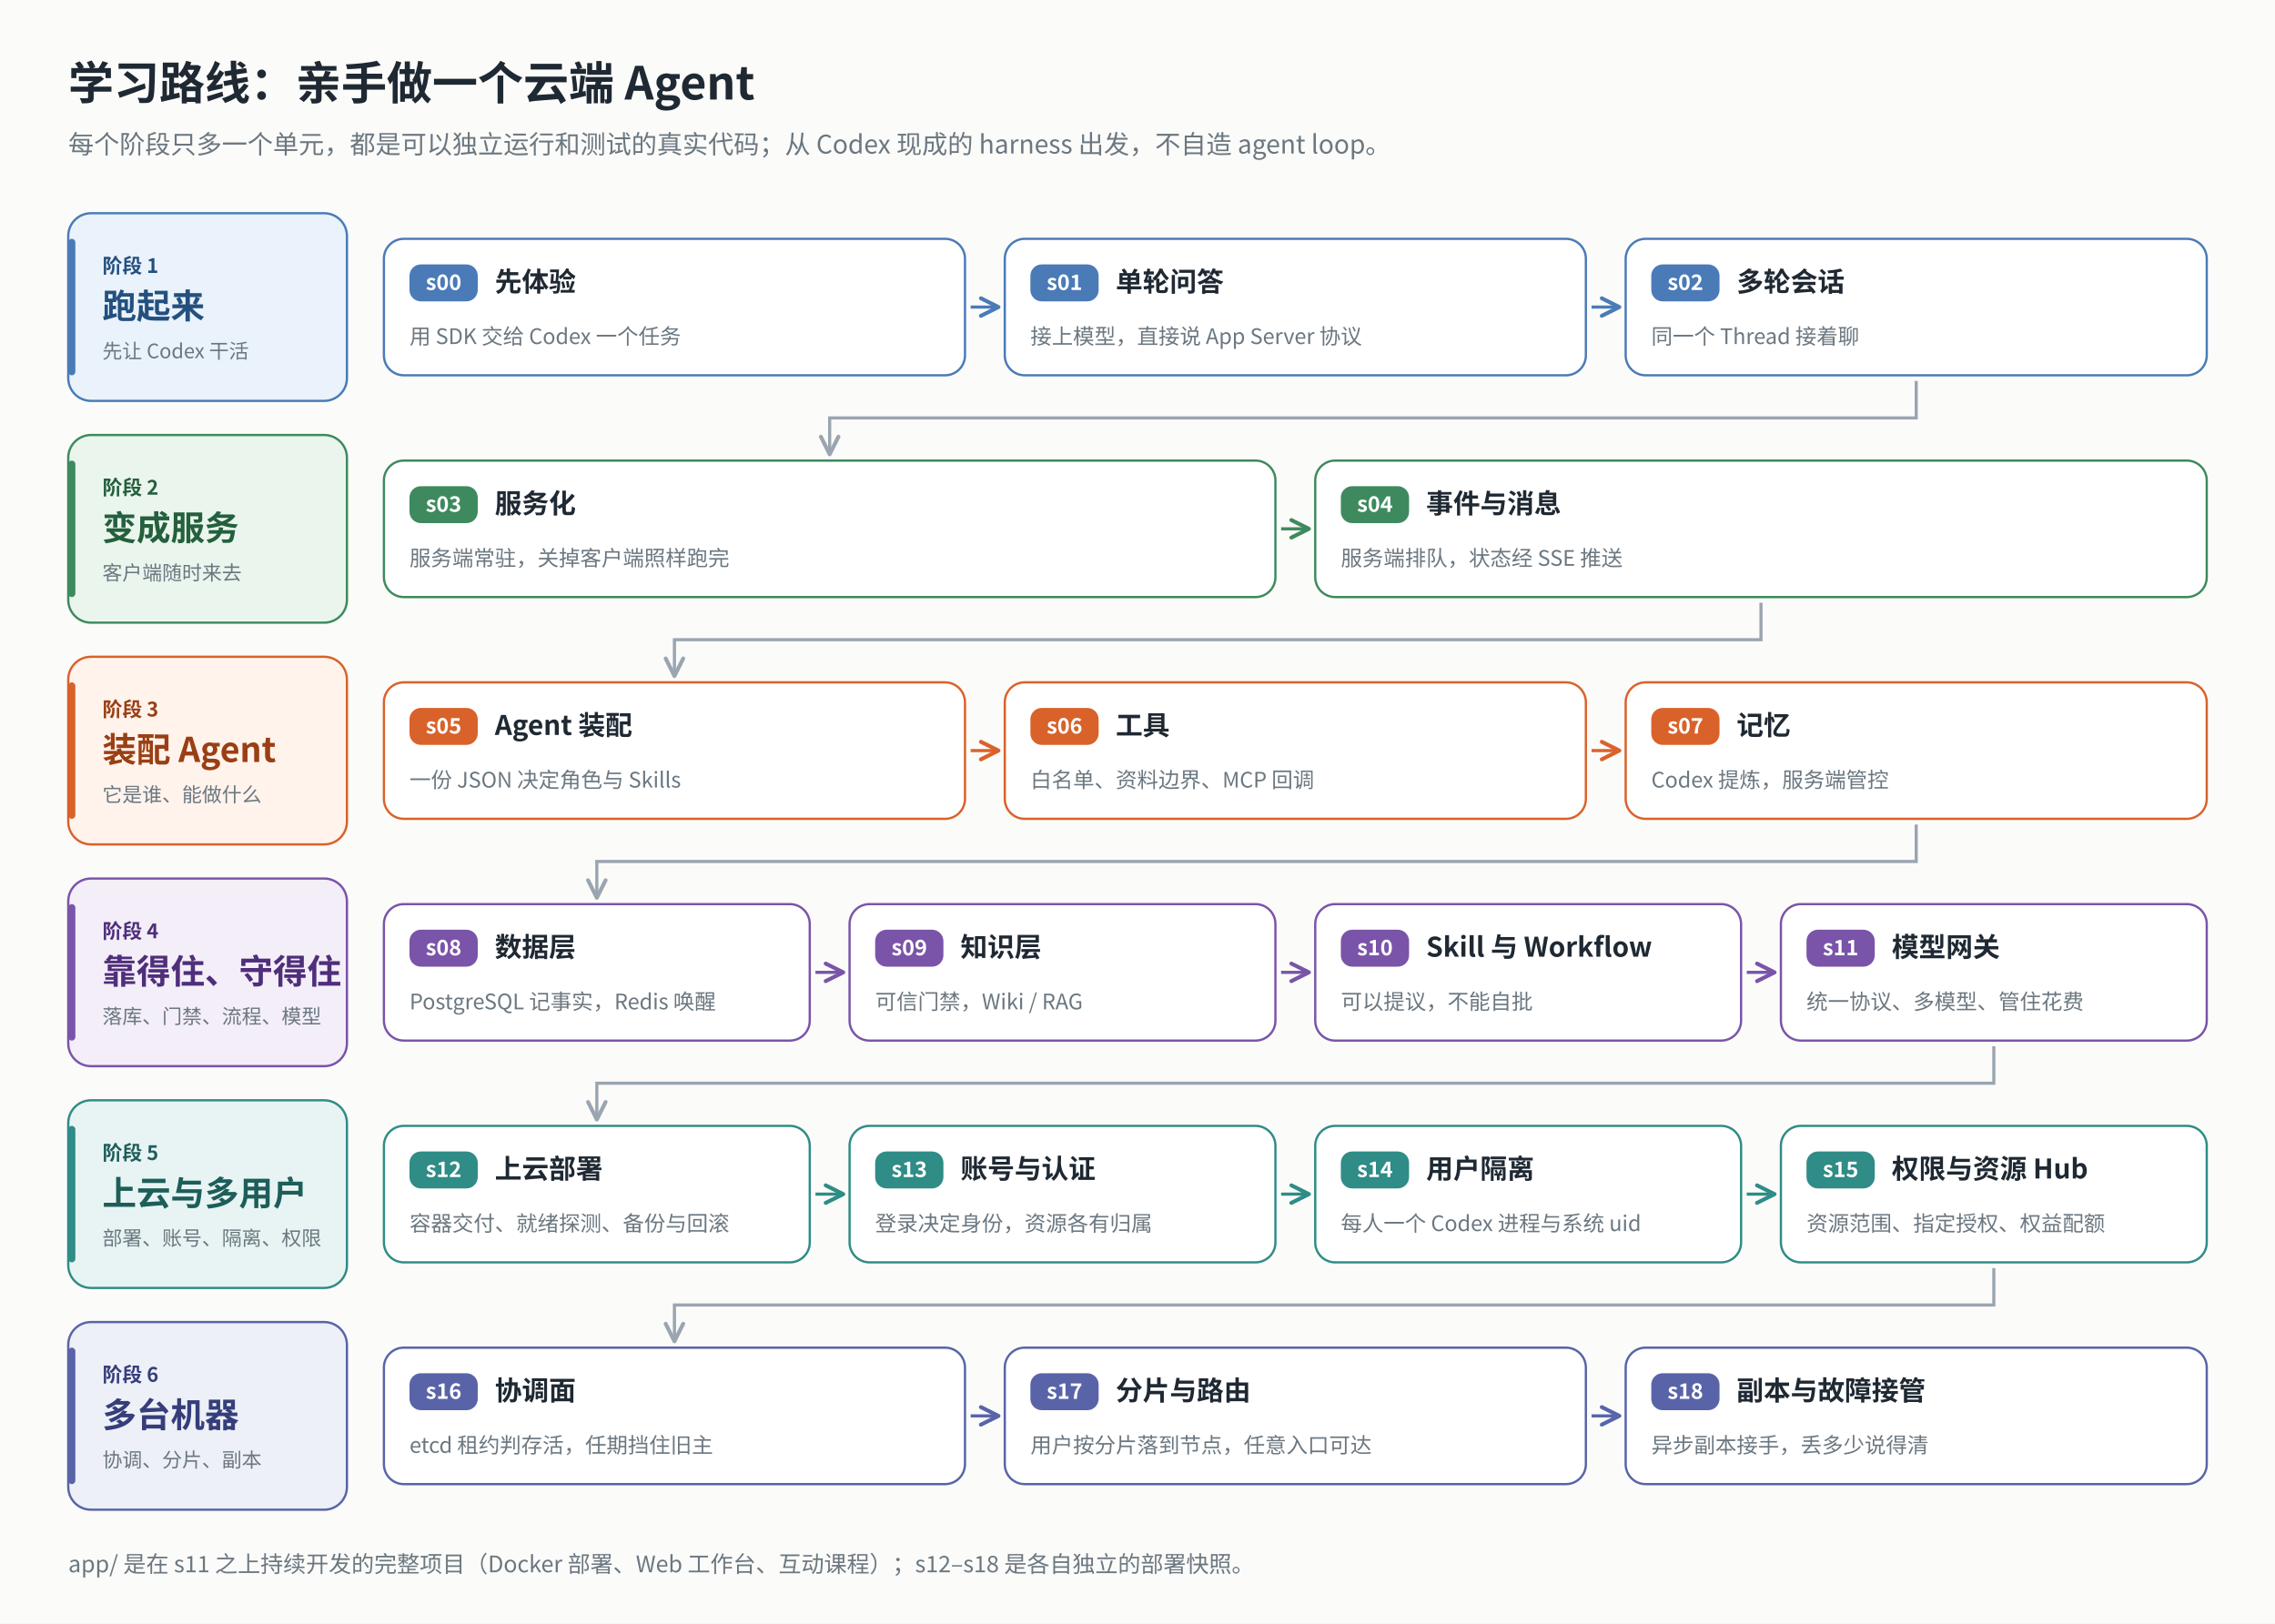
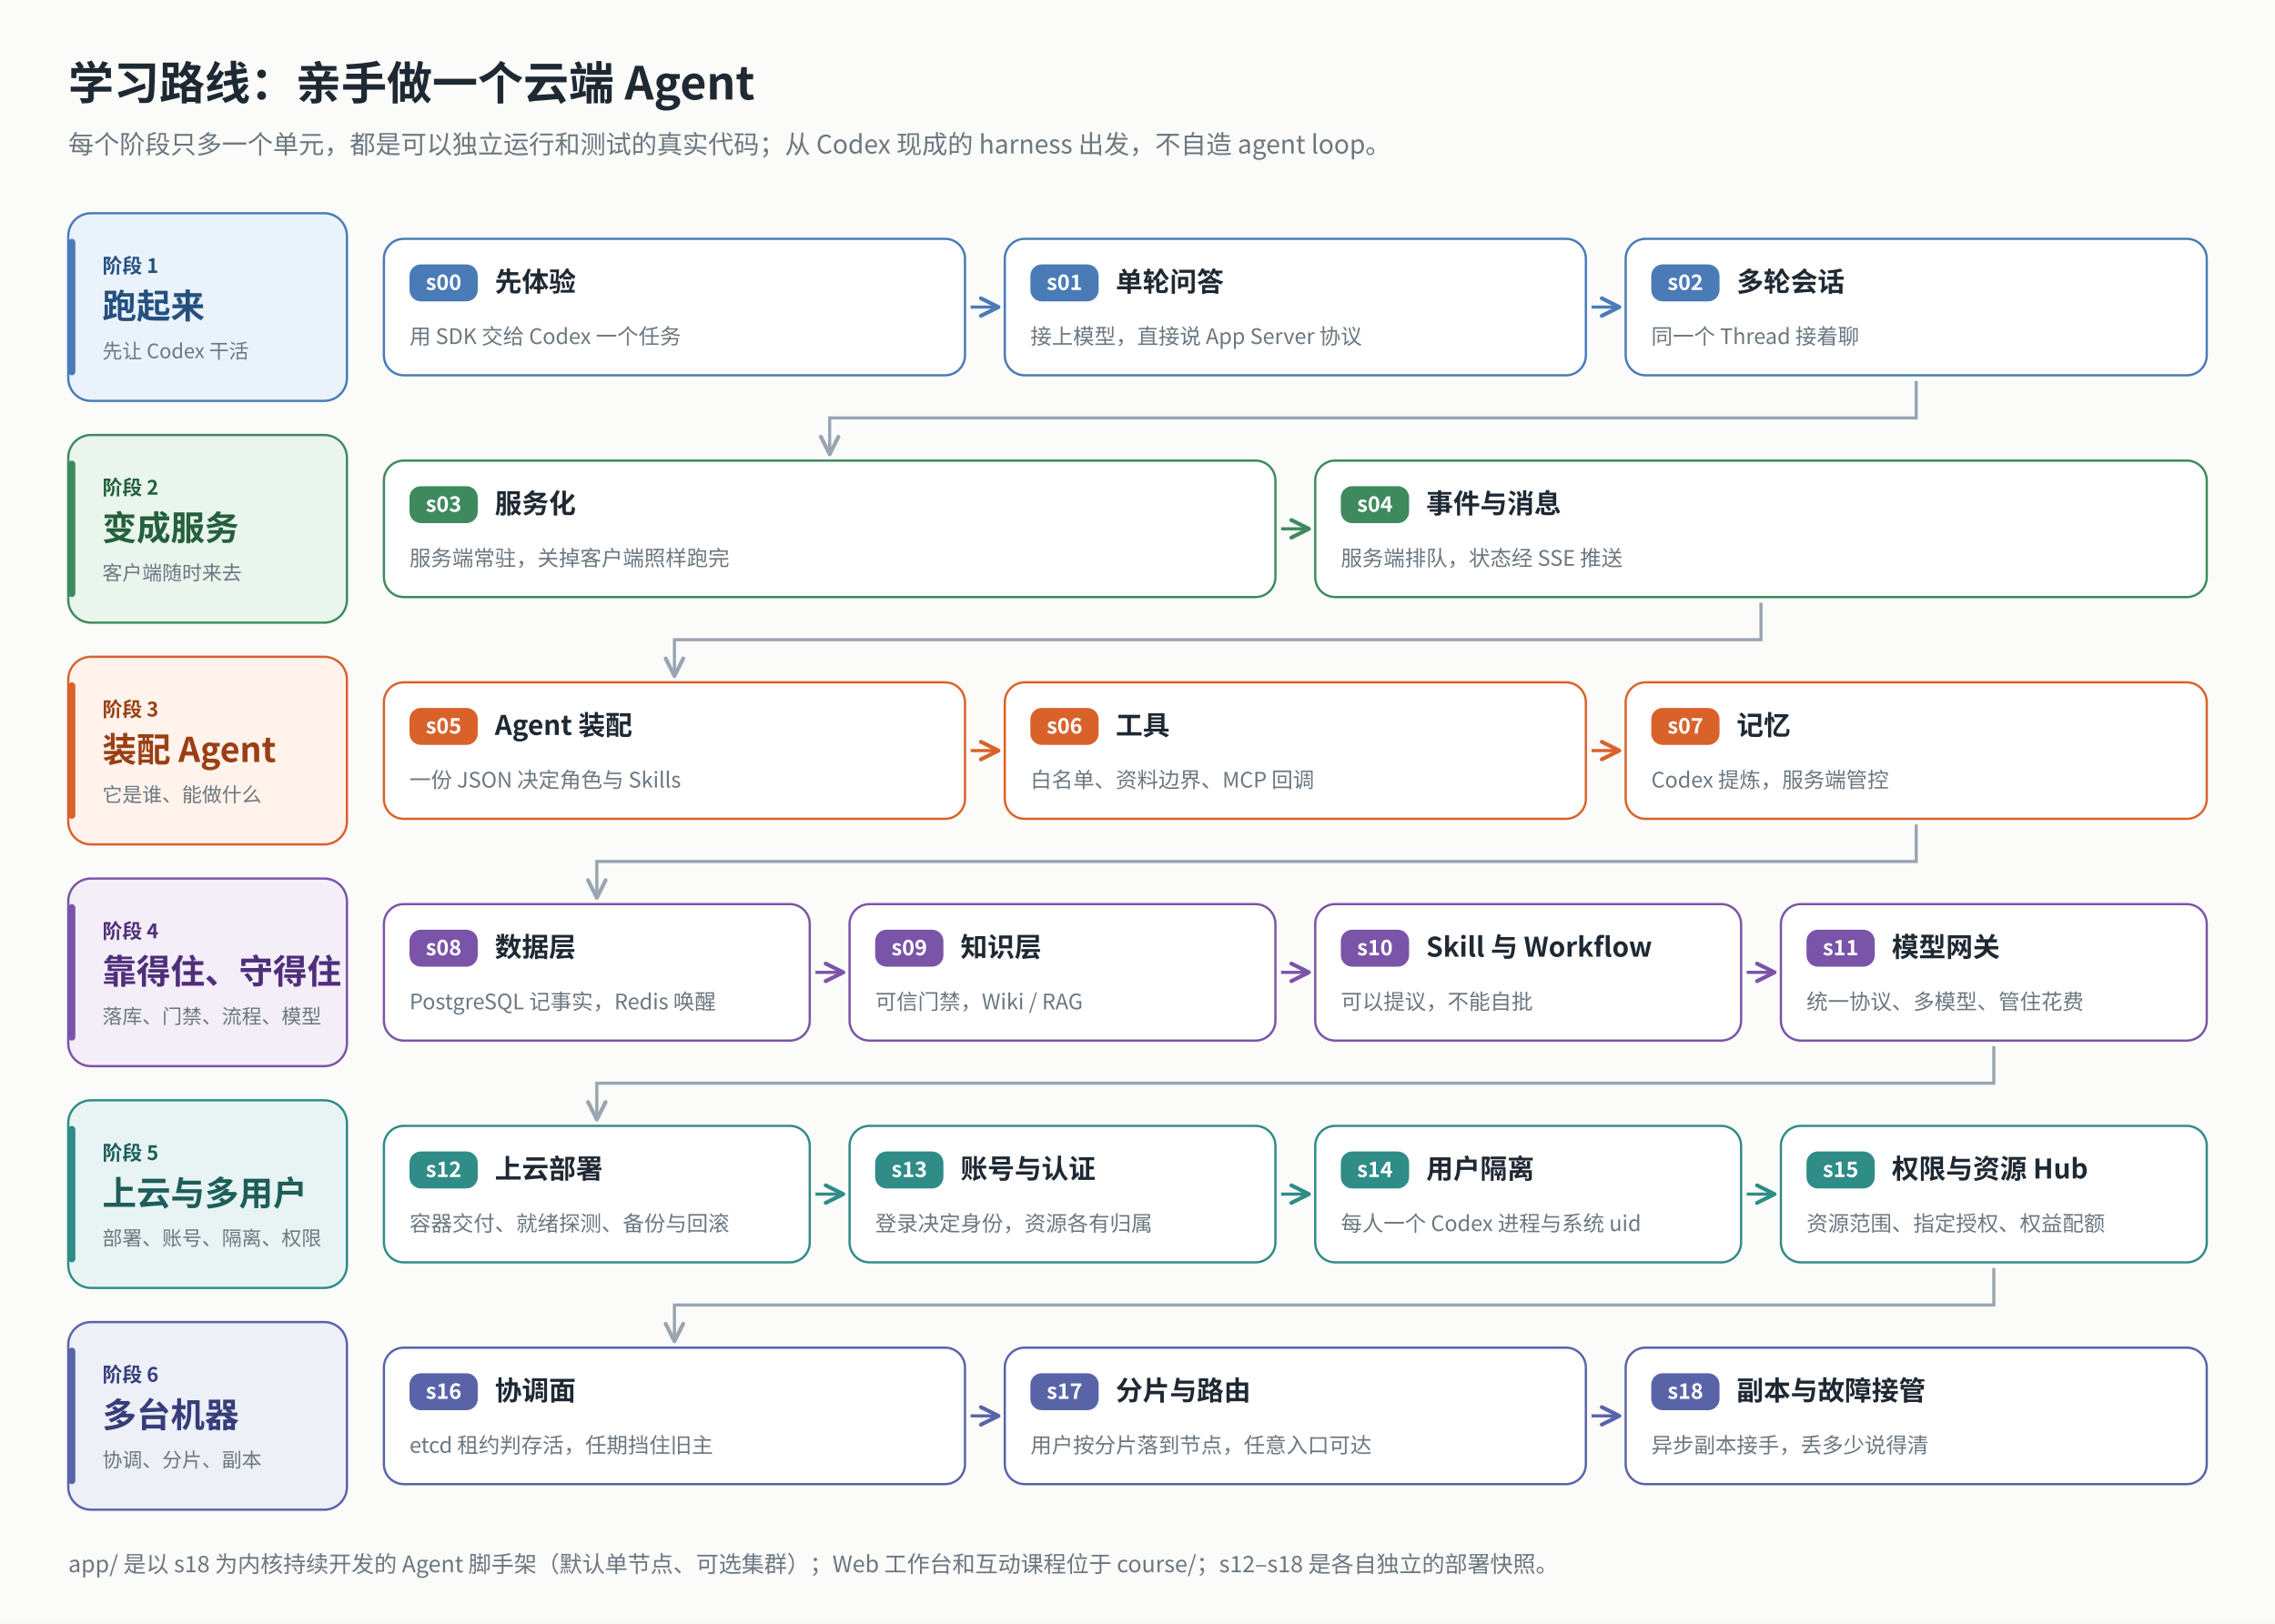
<svg xmlns="http://www.w3.org/2000/svg" width="1600" height="1142" viewBox="0 0 1600 1142" role="img" aria-labelledby="title desc">
  <defs>
    <marker id="arrow-4A7BB7" viewBox="0 0 10 10" refX="8" refY="5" markerWidth="7" markerHeight="7" orient="auto-start-reverse">
      <path d="M1 1 L9 5 L1 9" fill="none" stroke="#4A7BB7" stroke-width="1.8" stroke-linecap="round" stroke-linejoin="round" />
    </marker>
    <marker id="arrow-3E8A5E" viewBox="0 0 10 10" refX="8" refY="5" markerWidth="7" markerHeight="7" orient="auto-start-reverse">
      <path d="M1 1 L9 5 L1 9" fill="none" stroke="#3E8A5E" stroke-width="1.8" stroke-linecap="round" stroke-linejoin="round" />
    </marker>
    <marker id="arrow-D9622B" viewBox="0 0 10 10" refX="8" refY="5" markerWidth="7" markerHeight="7" orient="auto-start-reverse">
      <path d="M1 1 L9 5 L1 9" fill="none" stroke="#D9622B" stroke-width="1.8" stroke-linecap="round" stroke-linejoin="round" />
    </marker>
    <marker id="arrow-7A54A8" viewBox="0 0 10 10" refX="8" refY="5" markerWidth="7" markerHeight="7" orient="auto-start-reverse">
      <path d="M1 1 L9 5 L1 9" fill="none" stroke="#7A54A8" stroke-width="1.8" stroke-linecap="round" stroke-linejoin="round" />
    </marker>
    <marker id="arrow-2F8C86" viewBox="0 0 10 10" refX="8" refY="5" markerWidth="7" markerHeight="7" orient="auto-start-reverse">
      <path d="M1 1 L9 5 L1 9" fill="none" stroke="#2F8C86" stroke-width="1.8" stroke-linecap="round" stroke-linejoin="round" />
    </marker>
    <marker id="arrow-5964A8" viewBox="0 0 10 10" refX="8" refY="5" markerWidth="7" markerHeight="7" orient="auto-start-reverse">
      <path d="M1 1 L9 5 L1 9" fill="none" stroke="#5964A8" stroke-width="1.8" stroke-linecap="round" stroke-linejoin="round" />
    </marker>
    <marker id="arrow-9AA5B1" viewBox="0 0 10 10" refX="8" refY="5" markerWidth="7" markerHeight="7" orient="auto-start-reverse">
      <path d="M1 1 L9 5 L1 9" fill="none" stroke="#9AA5B1" stroke-width="1.8" stroke-linecap="round" stroke-linejoin="round" />
    </marker>
  </defs>
  <g font-family="PingFang SC, Microsoft YaHei, Noto Sans CJK SC, sans-serif">
    <rect width="1600" height="1142" fill="#FBFBF9" />
    <text x="48" y="70" font-size="32" fill="#1F2933" font-weight="700" text-anchor="start">学习路线：亲手做一个云端 Agent</text>
    <text x="48" y="108" font-size="18" fill="#6B7780" font-weight="400" text-anchor="start">每个阶段只多一个单元，都是可以独立运行和测试的真实代码；从 Codex 现成的 harness 出发，不自造 agent loop。</text>
    <rect x="48" y="150" width="196" height="132" rx="16" fill="#EAF2FB" stroke="#4A7BB7" stroke-width="1.6" />
    <rect x="48" y="168" width="5" height="96" rx="2.5" fill="#4A7BB7" />
    <text x="72" y="192" font-size="14" fill="#24507F" font-weight="600" text-anchor="start">阶段 1</text>
    <text x="72" y="224" font-size="24" fill="#24507F" font-weight="700" text-anchor="start">跑起来</text>
    <text x="72" y="252" font-size="14" fill="#6B7780" font-weight="400" text-anchor="start">先让 Codex 干活</text>
    <a href="https://github.com/pengcong2020520/learn-codex-harness/blob/main/stages/s00-sdk-quickstart/README.md" target="_blank" rel="noopener noreferrer">
      <rect x="270" y="168" width="408.667" height="96" rx="14" fill="#FFFFFF" stroke="#4A7BB7" stroke-width="1.6" />
      <rect x="288" y="186" width="48" height="26" rx="8" fill="#4A7BB7" stroke="none" stroke-width="1.6" />
      <text x="312" y="204" font-size="15" fill="#FFFFFF" font-weight="700" text-anchor="middle">s00</text>
      <text x="348" y="205" font-size="19" fill="#1F2933" font-weight="700" text-anchor="start">先体验</text>
      <text x="288" y="242" font-size="15" fill="#6B7780" font-weight="400" text-anchor="start">用 SDK 交给 Codex 一个任务</text>
    </a>
    <path d="M682.667,216 L700.667,216" fill="none" stroke="#4A7BB7" stroke-width="2.2" marker-end="url(#arrow-4A7BB7)" />
    <a href="https://github.com/pengcong2020520/learn-codex-harness/blob/main/stages/s01-single-turn/README.md" target="_blank" rel="noopener noreferrer">
      <rect x="706.667" y="168" width="408.667" height="96" rx="14" fill="#FFFFFF" stroke="#4A7BB7" stroke-width="1.6" />
      <rect x="724.667" y="186" width="48" height="26" rx="8" fill="#4A7BB7" stroke="none" stroke-width="1.6" />
      <text x="748.667" y="204" font-size="15" fill="#FFFFFF" font-weight="700" text-anchor="middle">s01</text>
      <text x="784.667" y="205" font-size="19" fill="#1F2933" font-weight="700" text-anchor="start">单轮问答</text>
      <text x="724.667" y="242" font-size="15" fill="#6B7780" font-weight="400" text-anchor="start">接上模型，直接说 App Server 协议</text>
    </a>
    <path d="M1119.333,216 L1137.333,216" fill="none" stroke="#4A7BB7" stroke-width="2.2" marker-end="url(#arrow-4A7BB7)" />
    <a href="https://github.com/pengcong2020520/learn-codex-harness/blob/main/stages/s02-multi-turn/README.md" target="_blank" rel="noopener noreferrer">
      <rect x="1143.333" y="168" width="408.667" height="96" rx="14" fill="#FFFFFF" stroke="#4A7BB7" stroke-width="1.6" />
      <rect x="1161.333" y="186" width="48" height="26" rx="8" fill="#4A7BB7" stroke="none" stroke-width="1.6" />
      <text x="1185.333" y="204" font-size="15" fill="#FFFFFF" font-weight="700" text-anchor="middle">s02</text>
      <text x="1221.333" y="205" font-size="19" fill="#1F2933" font-weight="700" text-anchor="start">多轮会话</text>
      <text x="1161.333" y="242" font-size="15" fill="#6B7780" font-weight="400" text-anchor="start">同一个 Thread 接着聊</text>
    </a>
    <path d="M1347.667,268 L1347.667,294 L583.5,294 L583.5,318" fill="none" stroke="#9AA5B1" stroke-width="2.2" marker-end="url(#arrow-9AA5B1)" />
    <rect x="48" y="306" width="196" height="132" rx="16" fill="#EAF5EE" stroke="#3E8A5E" stroke-width="1.6" />
    <rect x="48" y="324" width="5" height="96" rx="2.5" fill="#3E8A5E" />
    <text x="72" y="348" font-size="14" fill="#24603D" font-weight="600" text-anchor="start">阶段 2</text>
    <text x="72" y="380" font-size="24" fill="#24603D" font-weight="700" text-anchor="start">变成服务</text>
    <text x="72" y="408" font-size="14" fill="#6B7780" font-weight="400" text-anchor="start">客户端随时来去</text>
    <a href="https://github.com/pengcong2020520/learn-codex-harness/blob/main/stages/s03-service/README.md" target="_blank" rel="noopener noreferrer">
      <rect x="270" y="324" width="627" height="96" rx="14" fill="#FFFFFF" stroke="#3E8A5E" stroke-width="1.6" />
      <rect x="288" y="342" width="48" height="26" rx="8" fill="#3E8A5E" stroke="none" stroke-width="1.6" />
      <text x="312" y="360" font-size="15" fill="#FFFFFF" font-weight="700" text-anchor="middle">s03</text>
      <text x="348" y="361" font-size="19" fill="#1F2933" font-weight="700" text-anchor="start">服务化</text>
      <text x="288" y="398" font-size="15" fill="#6B7780" font-weight="400" text-anchor="start">服务端常驻，关掉客户端照样跑完</text>
    </a>
    <path d="M901,372 L919,372" fill="none" stroke="#3E8A5E" stroke-width="2.2" marker-end="url(#arrow-3E8A5E)" />
    <a href="https://github.com/pengcong2020520/learn-codex-harness/blob/main/stages/s04-events-messages/README.md" target="_blank" rel="noopener noreferrer">
      <rect x="925" y="324" width="627" height="96" rx="14" fill="#FFFFFF" stroke="#3E8A5E" stroke-width="1.6" />
      <rect x="943" y="342" width="48" height="26" rx="8" fill="#3E8A5E" stroke="none" stroke-width="1.6" />
      <text x="967" y="360" font-size="15" fill="#FFFFFF" font-weight="700" text-anchor="middle">s04</text>
      <text x="1003" y="361" font-size="19" fill="#1F2933" font-weight="700" text-anchor="start">事件与消息</text>
      <text x="943" y="398" font-size="15" fill="#6B7780" font-weight="400" text-anchor="start">服务端排队，状态经 SSE 推送</text>
    </a>
    <path d="M1238.5,424 L1238.5,450 L474.333,450 L474.333,474" fill="none" stroke="#9AA5B1" stroke-width="2.2" marker-end="url(#arrow-9AA5B1)" />
    <rect x="48" y="462" width="196" height="132" rx="16" fill="#FFF3EC" stroke="#D9622B" stroke-width="1.6" />
    <rect x="48" y="480" width="5" height="96" rx="2.5" fill="#D9622B" />
    <text x="72" y="504" font-size="14" fill="#9A3F14" font-weight="600" text-anchor="start">阶段 3</text>
    <text x="72" y="536" font-size="24" fill="#9A3F14" font-weight="700" text-anchor="start">装配 Agent</text>
    <text x="72" y="564" font-size="14" fill="#6B7780" font-weight="400" text-anchor="start">它是谁、能做什么</text>
    <a href="https://github.com/pengcong2020520/learn-codex-harness/blob/main/stages/s05-agent-assembly/README.md" target="_blank" rel="noopener noreferrer">
      <rect x="270" y="480" width="408.667" height="96" rx="14" fill="#FFFFFF" stroke="#D9622B" stroke-width="1.6" />
      <rect x="288" y="498" width="48" height="26" rx="8" fill="#D9622B" stroke="none" stroke-width="1.6" />
      <text x="312" y="516" font-size="15" fill="#FFFFFF" font-weight="700" text-anchor="middle">s05</text>
      <text x="348" y="517" font-size="19" fill="#1F2933" font-weight="700" text-anchor="start">Agent 装配</text>
      <text x="288" y="554" font-size="15" fill="#6B7780" font-weight="400" text-anchor="start">一份 JSON 决定角色与 Skills</text>
    </a>
    <path d="M682.667,528 L700.667,528" fill="none" stroke="#D9622B" stroke-width="2.2" marker-end="url(#arrow-D9622B)" />
    <a href="https://github.com/pengcong2020520/learn-codex-harness/blob/main/stages/s06-tools/README.md" target="_blank" rel="noopener noreferrer">
      <rect x="706.667" y="480" width="408.667" height="96" rx="14" fill="#FFFFFF" stroke="#D9622B" stroke-width="1.6" />
      <rect x="724.667" y="498" width="48" height="26" rx="8" fill="#D9622B" stroke="none" stroke-width="1.6" />
      <text x="748.667" y="516" font-size="15" fill="#FFFFFF" font-weight="700" text-anchor="middle">s06</text>
      <text x="784.667" y="517" font-size="19" fill="#1F2933" font-weight="700" text-anchor="start">工具</text>
      <text x="724.667" y="554" font-size="15" fill="#6B7780" font-weight="400" text-anchor="start">白名单、资料边界、MCP 回调</text>
    </a>
    <path d="M1119.333,528 L1137.333,528" fill="none" stroke="#D9622B" stroke-width="2.2" marker-end="url(#arrow-D9622B)" />
    <a href="https://github.com/pengcong2020520/learn-codex-harness/blob/main/stages/s07-memory/README.md" target="_blank" rel="noopener noreferrer">
      <rect x="1143.333" y="480" width="408.667" height="96" rx="14" fill="#FFFFFF" stroke="#D9622B" stroke-width="1.6" />
      <rect x="1161.333" y="498" width="48" height="26" rx="8" fill="#D9622B" stroke="none" stroke-width="1.6" />
      <text x="1185.333" y="516" font-size="15" fill="#FFFFFF" font-weight="700" text-anchor="middle">s07</text>
      <text x="1221.333" y="517" font-size="19" fill="#1F2933" font-weight="700" text-anchor="start">记忆</text>
      <text x="1161.333" y="554" font-size="15" fill="#6B7780" font-weight="400" text-anchor="start">Codex 提炼，服务端管控</text>
    </a>
    <path d="M1347.667,580 L1347.667,606 L419.75,606 L419.75,630" fill="none" stroke="#9AA5B1" stroke-width="2.2" marker-end="url(#arrow-9AA5B1)" />
    <rect x="48" y="618" width="196" height="132" rx="16" fill="#F3EEF8" stroke="#7A54A8" stroke-width="1.6" />
    <rect x="48" y="636" width="5" height="96" rx="2.5" fill="#7A54A8" />
    <text x="72" y="660" font-size="14" fill="#4F2E7A" font-weight="600" text-anchor="start">阶段 4</text>
    <text x="72" y="692" font-size="24" fill="#4F2E7A" font-weight="700" text-anchor="start">靠得住、守得住</text>
    <text x="72" y="720" font-size="14" fill="#6B7780" font-weight="400" text-anchor="start">落库、门禁、流程、模型</text>
    <a href="https://github.com/pengcong2020520/learn-codex-harness/blob/main/stages/s08-data-layer/README.md" target="_blank" rel="noopener noreferrer">
      <rect x="270" y="636" width="299.5" height="96" rx="14" fill="#FFFFFF" stroke="#7A54A8" stroke-width="1.6" />
      <rect x="288" y="654" width="48" height="26" rx="8" fill="#7A54A8" stroke="none" stroke-width="1.6" />
      <text x="312" y="672" font-size="15" fill="#FFFFFF" font-weight="700" text-anchor="middle">s08</text>
      <text x="348" y="673" font-size="19" fill="#1F2933" font-weight="700" text-anchor="start">数据层</text>
      <text x="288" y="710" font-size="15" fill="#6B7780" font-weight="400" text-anchor="start">PostgreSQL 记事实，Redis 唤醒</text>
    </a>
    <path d="M573.5,684 L591.5,684" fill="none" stroke="#7A54A8" stroke-width="2.2" marker-end="url(#arrow-7A54A8)" />
    <a href="https://github.com/pengcong2020520/learn-codex-harness/blob/main/stages/s09-knowledge-layer/README.md" target="_blank" rel="noopener noreferrer">
      <rect x="597.5" y="636" width="299.5" height="96" rx="14" fill="#FFFFFF" stroke="#7A54A8" stroke-width="1.6" />
      <rect x="615.5" y="654" width="48" height="26" rx="8" fill="#7A54A8" stroke="none" stroke-width="1.6" />
      <text x="639.5" y="672" font-size="15" fill="#FFFFFF" font-weight="700" text-anchor="middle">s09</text>
      <text x="675.5" y="673" font-size="19" fill="#1F2933" font-weight="700" text-anchor="start">知识层</text>
      <text x="615.5" y="710" font-size="15" fill="#6B7780" font-weight="400" text-anchor="start">可信门禁，Wiki / RAG</text>
    </a>
    <path d="M901,684 L919,684" fill="none" stroke="#7A54A8" stroke-width="2.2" marker-end="url(#arrow-7A54A8)" />
    <a href="https://github.com/pengcong2020520/learn-codex-harness/blob/main/stages/s10-skill-workflow/README.md" target="_blank" rel="noopener noreferrer">
      <rect x="925" y="636" width="299.5" height="96" rx="14" fill="#FFFFFF" stroke="#7A54A8" stroke-width="1.6" />
      <rect x="943" y="654" width="48" height="26" rx="8" fill="#7A54A8" stroke="none" stroke-width="1.6" />
      <text x="967" y="672" font-size="15" fill="#FFFFFF" font-weight="700" text-anchor="middle">s10</text>
      <text x="1003" y="673" font-size="19" fill="#1F2933" font-weight="700" text-anchor="start">Skill 与 Workflow</text>
      <text x="943" y="710" font-size="15" fill="#6B7780" font-weight="400" text-anchor="start">可以提议，不能自批</text>
    </a>
    <path d="M1228.5,684 L1246.5,684" fill="none" stroke="#7A54A8" stroke-width="2.2" marker-end="url(#arrow-7A54A8)" />
    <a href="https://github.com/pengcong2020520/learn-codex-harness/blob/main/stages/s11-model-gateway/README.md" target="_blank" rel="noopener noreferrer">
      <rect x="1252.5" y="636" width="299.5" height="96" rx="14" fill="#FFFFFF" stroke="#7A54A8" stroke-width="1.6" />
      <rect x="1270.5" y="654" width="48" height="26" rx="8" fill="#7A54A8" stroke="none" stroke-width="1.6" />
      <text x="1294.5" y="672" font-size="15" fill="#FFFFFF" font-weight="700" text-anchor="middle">s11</text>
      <text x="1330.5" y="673" font-size="19" fill="#1F2933" font-weight="700" text-anchor="start">模型网关</text>
      <text x="1270.5" y="710" font-size="15" fill="#6B7780" font-weight="400" text-anchor="start">统一协议、多模型、管住花费</text>
    </a>
    <path d="M1402.25,736 L1402.25,762 L419.75,762 L419.75,786" fill="none" stroke="#9AA5B1" stroke-width="2.2" marker-end="url(#arrow-9AA5B1)" />
    <rect x="48" y="774" width="196" height="132" rx="16" fill="#E8F4F3" stroke="#2F8C86" stroke-width="1.6" />
    <rect x="48" y="792" width="5" height="96" rx="2.5" fill="#2F8C86" />
    <text x="72" y="816" font-size="14" fill="#1D5E5A" font-weight="600" text-anchor="start">阶段 5</text>
    <text x="72" y="848" font-size="24" fill="#1D5E5A" font-weight="700" text-anchor="start">上云与多用户</text>
    <text x="72" y="876" font-size="14" fill="#6B7780" font-weight="400" text-anchor="start">部署、账号、隔离、权限</text>
    <a href="https://github.com/pengcong2020520/learn-codex-harness/blob/main/stages/s12-deploy/README.md" target="_blank" rel="noopener noreferrer">
      <rect x="270" y="792" width="299.5" height="96" rx="14" fill="#FFFFFF" stroke="#2F8C86" stroke-width="1.6" />
      <rect x="288" y="810" width="48" height="26" rx="8" fill="#2F8C86" stroke="none" stroke-width="1.6" />
      <text x="312" y="828" font-size="15" fill="#FFFFFF" font-weight="700" text-anchor="middle">s12</text>
      <text x="348" y="829" font-size="19" fill="#1F2933" font-weight="700" text-anchor="start">上云部署</text>
      <text x="288" y="866" font-size="15" fill="#6B7780" font-weight="400" text-anchor="start">容器交付、就绪探测、备份与回滚</text>
    </a>
    <path d="M573.5,840 L591.5,840" fill="none" stroke="#2F8C86" stroke-width="2.2" marker-end="url(#arrow-2F8C86)" />
    <a href="https://github.com/pengcong2020520/learn-codex-harness/blob/main/stages/s13-auth/README.md" target="_blank" rel="noopener noreferrer">
      <rect x="597.5" y="792" width="299.5" height="96" rx="14" fill="#FFFFFF" stroke="#2F8C86" stroke-width="1.6" />
      <rect x="615.5" y="810" width="48" height="26" rx="8" fill="#2F8C86" stroke="none" stroke-width="1.6" />
      <text x="639.5" y="828" font-size="15" fill="#FFFFFF" font-weight="700" text-anchor="middle">s13</text>
      <text x="675.5" y="829" font-size="19" fill="#1F2933" font-weight="700" text-anchor="start">账号与认证</text>
      <text x="615.5" y="866" font-size="15" fill="#6B7780" font-weight="400" text-anchor="start">登录决定身份，资源各有归属</text>
    </a>
    <path d="M901,840 L919,840" fill="none" stroke="#2F8C86" stroke-width="2.2" marker-end="url(#arrow-2F8C86)" />
    <a href="https://github.com/pengcong2020520/learn-codex-harness/blob/main/stages/s14-isolation/README.md" target="_blank" rel="noopener noreferrer">
      <rect x="925" y="792" width="299.5" height="96" rx="14" fill="#FFFFFF" stroke="#2F8C86" stroke-width="1.6" />
      <rect x="943" y="810" width="48" height="26" rx="8" fill="#2F8C86" stroke="none" stroke-width="1.6" />
      <text x="967" y="828" font-size="15" fill="#FFFFFF" font-weight="700" text-anchor="middle">s14</text>
      <text x="1003" y="829" font-size="19" fill="#1F2933" font-weight="700" text-anchor="start">用户隔离</text>
      <text x="943" y="866" font-size="15" fill="#6B7780" font-weight="400" text-anchor="start">每人一个 Codex 进程与系统 uid</text>
    </a>
    <path d="M1228.5,840 L1246.5,840" fill="none" stroke="#2F8C86" stroke-width="2.2" marker-end="url(#arrow-2F8C86)" />
    <a href="https://github.com/pengcong2020520/learn-codex-harness/blob/main/stages/s15-hub/README.md" target="_blank" rel="noopener noreferrer">
      <rect x="1252.5" y="792" width="299.5" height="96" rx="14" fill="#FFFFFF" stroke="#2F8C86" stroke-width="1.6" />
      <rect x="1270.5" y="810" width="48" height="26" rx="8" fill="#2F8C86" stroke="none" stroke-width="1.6" />
      <text x="1294.5" y="828" font-size="15" fill="#FFFFFF" font-weight="700" text-anchor="middle">s15</text>
      <text x="1330.5" y="829" font-size="19" fill="#1F2933" font-weight="700" text-anchor="start">权限与资源 Hub</text>
      <text x="1270.5" y="866" font-size="15" fill="#6B7780" font-weight="400" text-anchor="start">资源范围、指定授权、权益配额</text>
    </a>
    <path d="M1402.25,892 L1402.25,918 L474.333,918 L474.333,942" fill="none" stroke="#9AA5B1" stroke-width="2.2" marker-end="url(#arrow-9AA5B1)" />
    <rect x="48" y="930" width="196" height="132" rx="16" fill="#EEF0F8" stroke="#5964A8" stroke-width="1.6" />
    <rect x="48" y="948" width="5" height="96" rx="2.5" fill="#5964A8" />
    <text x="72" y="972" font-size="14" fill="#363E7A" font-weight="600" text-anchor="start">阶段 6</text>
    <text x="72" y="1004" font-size="24" fill="#363E7A" font-weight="700" text-anchor="start">多台机器</text>
    <text x="72" y="1032" font-size="14" fill="#6B7780" font-weight="400" text-anchor="start">协调、分片、副本</text>
    <a href="https://github.com/pengcong2020520/learn-codex-harness/blob/main/stages/s16-coordination/README.md" target="_blank" rel="noopener noreferrer">
      <rect x="270" y="948" width="408.667" height="96" rx="14" fill="#FFFFFF" stroke="#5964A8" stroke-width="1.6" />
      <rect x="288" y="966" width="48" height="26" rx="8" fill="#5964A8" stroke="none" stroke-width="1.6" />
      <text x="312" y="984" font-size="15" fill="#FFFFFF" font-weight="700" text-anchor="middle">s16</text>
      <text x="348" y="985" font-size="19" fill="#1F2933" font-weight="700" text-anchor="start">协调面</text>
      <text x="288" y="1022" font-size="15" fill="#6B7780" font-weight="400" text-anchor="start">etcd 租约判存活，任期挡住旧主</text>
    </a>
    <path d="M682.667,996 L700.667,996" fill="none" stroke="#5964A8" stroke-width="2.2" marker-end="url(#arrow-5964A8)" />
    <a href="https://github.com/pengcong2020520/learn-codex-harness/blob/main/stages/s17-sharding/README.md" target="_blank" rel="noopener noreferrer">
      <rect x="706.667" y="948" width="408.667" height="96" rx="14" fill="#FFFFFF" stroke="#5964A8" stroke-width="1.6" />
      <rect x="724.667" y="966" width="48" height="26" rx="8" fill="#5964A8" stroke="none" stroke-width="1.6" />
      <text x="748.667" y="984" font-size="15" fill="#FFFFFF" font-weight="700" text-anchor="middle">s17</text>
      <text x="784.667" y="985" font-size="19" fill="#1F2933" font-weight="700" text-anchor="start">分片与路由</text>
      <text x="724.667" y="1022" font-size="15" fill="#6B7780" font-weight="400" text-anchor="start">用户按分片落到节点，任意入口可达</text>
    </a>
    <path d="M1119.333,996 L1137.333,996" fill="none" stroke="#5964A8" stroke-width="2.2" marker-end="url(#arrow-5964A8)" />
    <a href="https://github.com/pengcong2020520/learn-codex-harness/blob/main/stages/s18-replication/README.md" target="_blank" rel="noopener noreferrer">
      <rect x="1143.333" y="948" width="408.667" height="96" rx="14" fill="#FFFFFF" stroke="#5964A8" stroke-width="1.6" />
      <rect x="1161.333" y="966" width="48" height="26" rx="8" fill="#5964A8" stroke="none" stroke-width="1.6" />
      <text x="1185.333" y="984" font-size="15" fill="#FFFFFF" font-weight="700" text-anchor="middle">s18</text>
      <text x="1221.333" y="985" font-size="19" fill="#1F2933" font-weight="700" text-anchor="start">副本与故障接管</text>
      <text x="1161.333" y="1022" font-size="15" fill="#6B7780" font-weight="400" text-anchor="start">异步副本接手，丢多少说得清</text>
    </a>
-     <text x="48" y="1106" font-size="16" fill="#6B7780" font-weight="400" text-anchor="start">app/ 是在 s11 之上持续开发的完整项目（Docker 部署、Web 工作台、互动课程）；s12–s18 是各自独立的部署快照。</text>
+     <text x="48" y="1106" font-size="16" fill="#6B7780" font-weight="400" text-anchor="start">app/ 是以 s18 为内核持续开发的 Agent 脚手架（默认单节点、可选集群）；Web 工作台和互动课程位于 course/；s12–s18 是各自独立的部署快照。</text>
  </g>
</svg>
